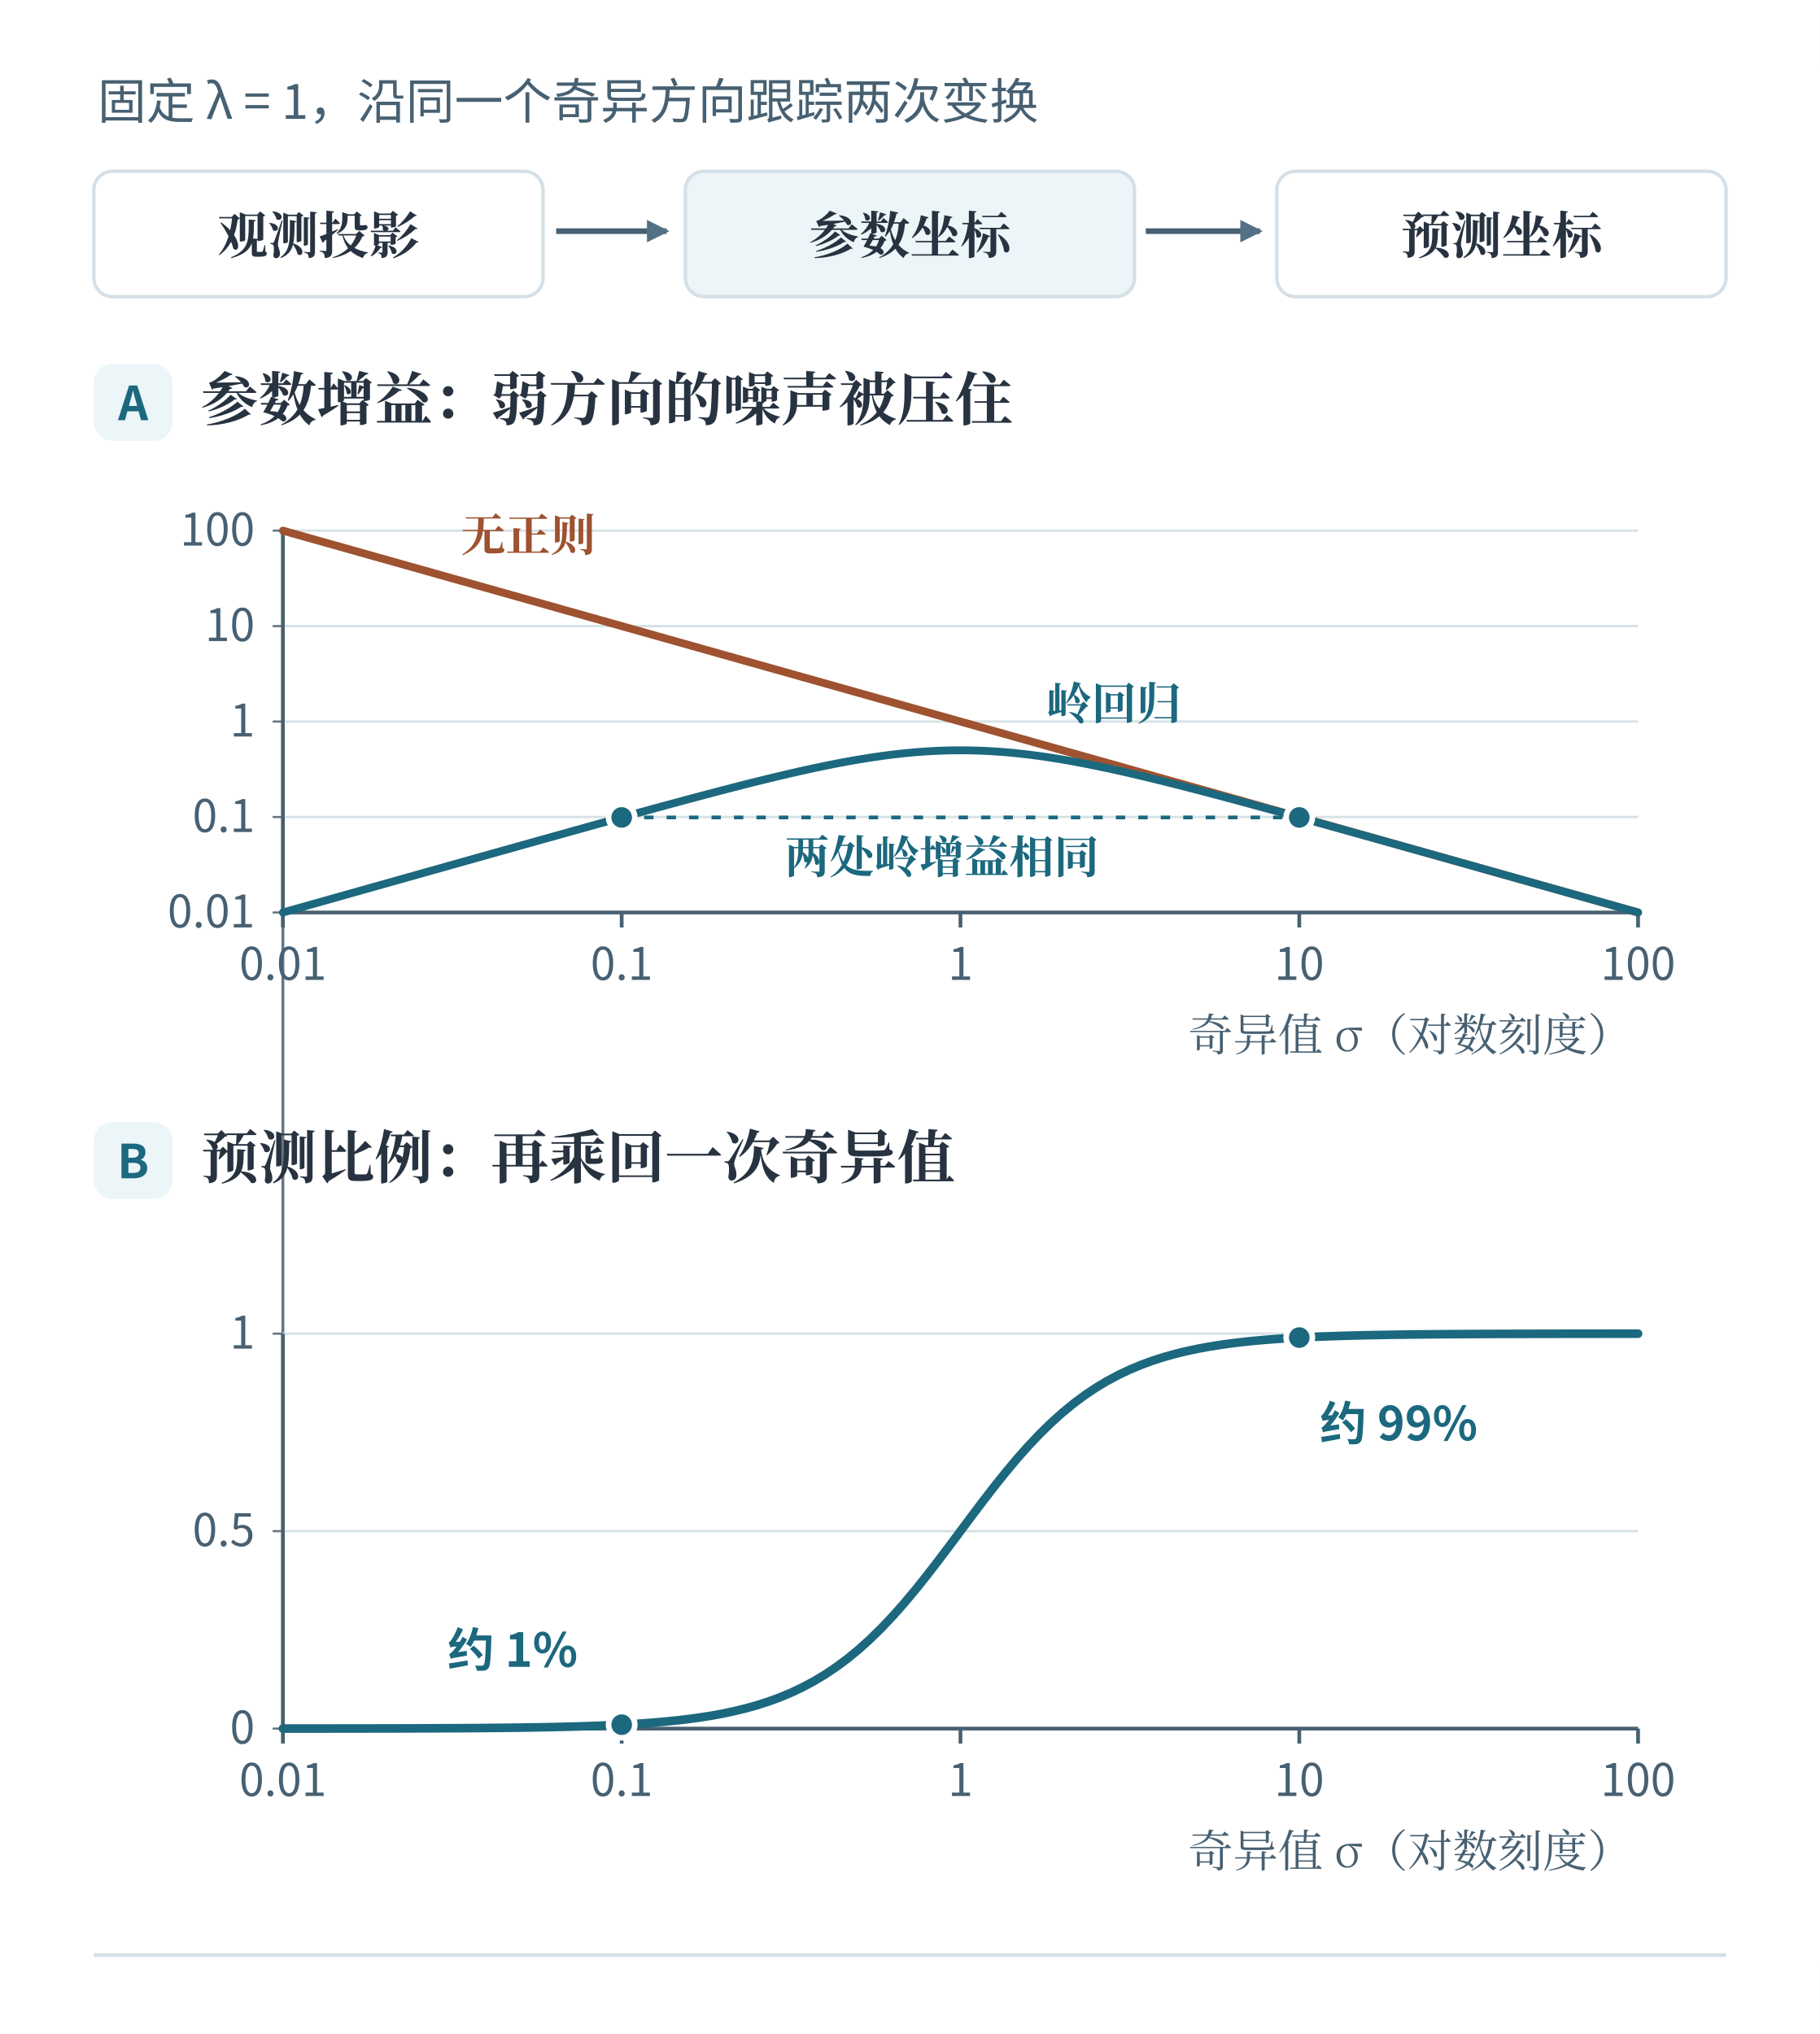
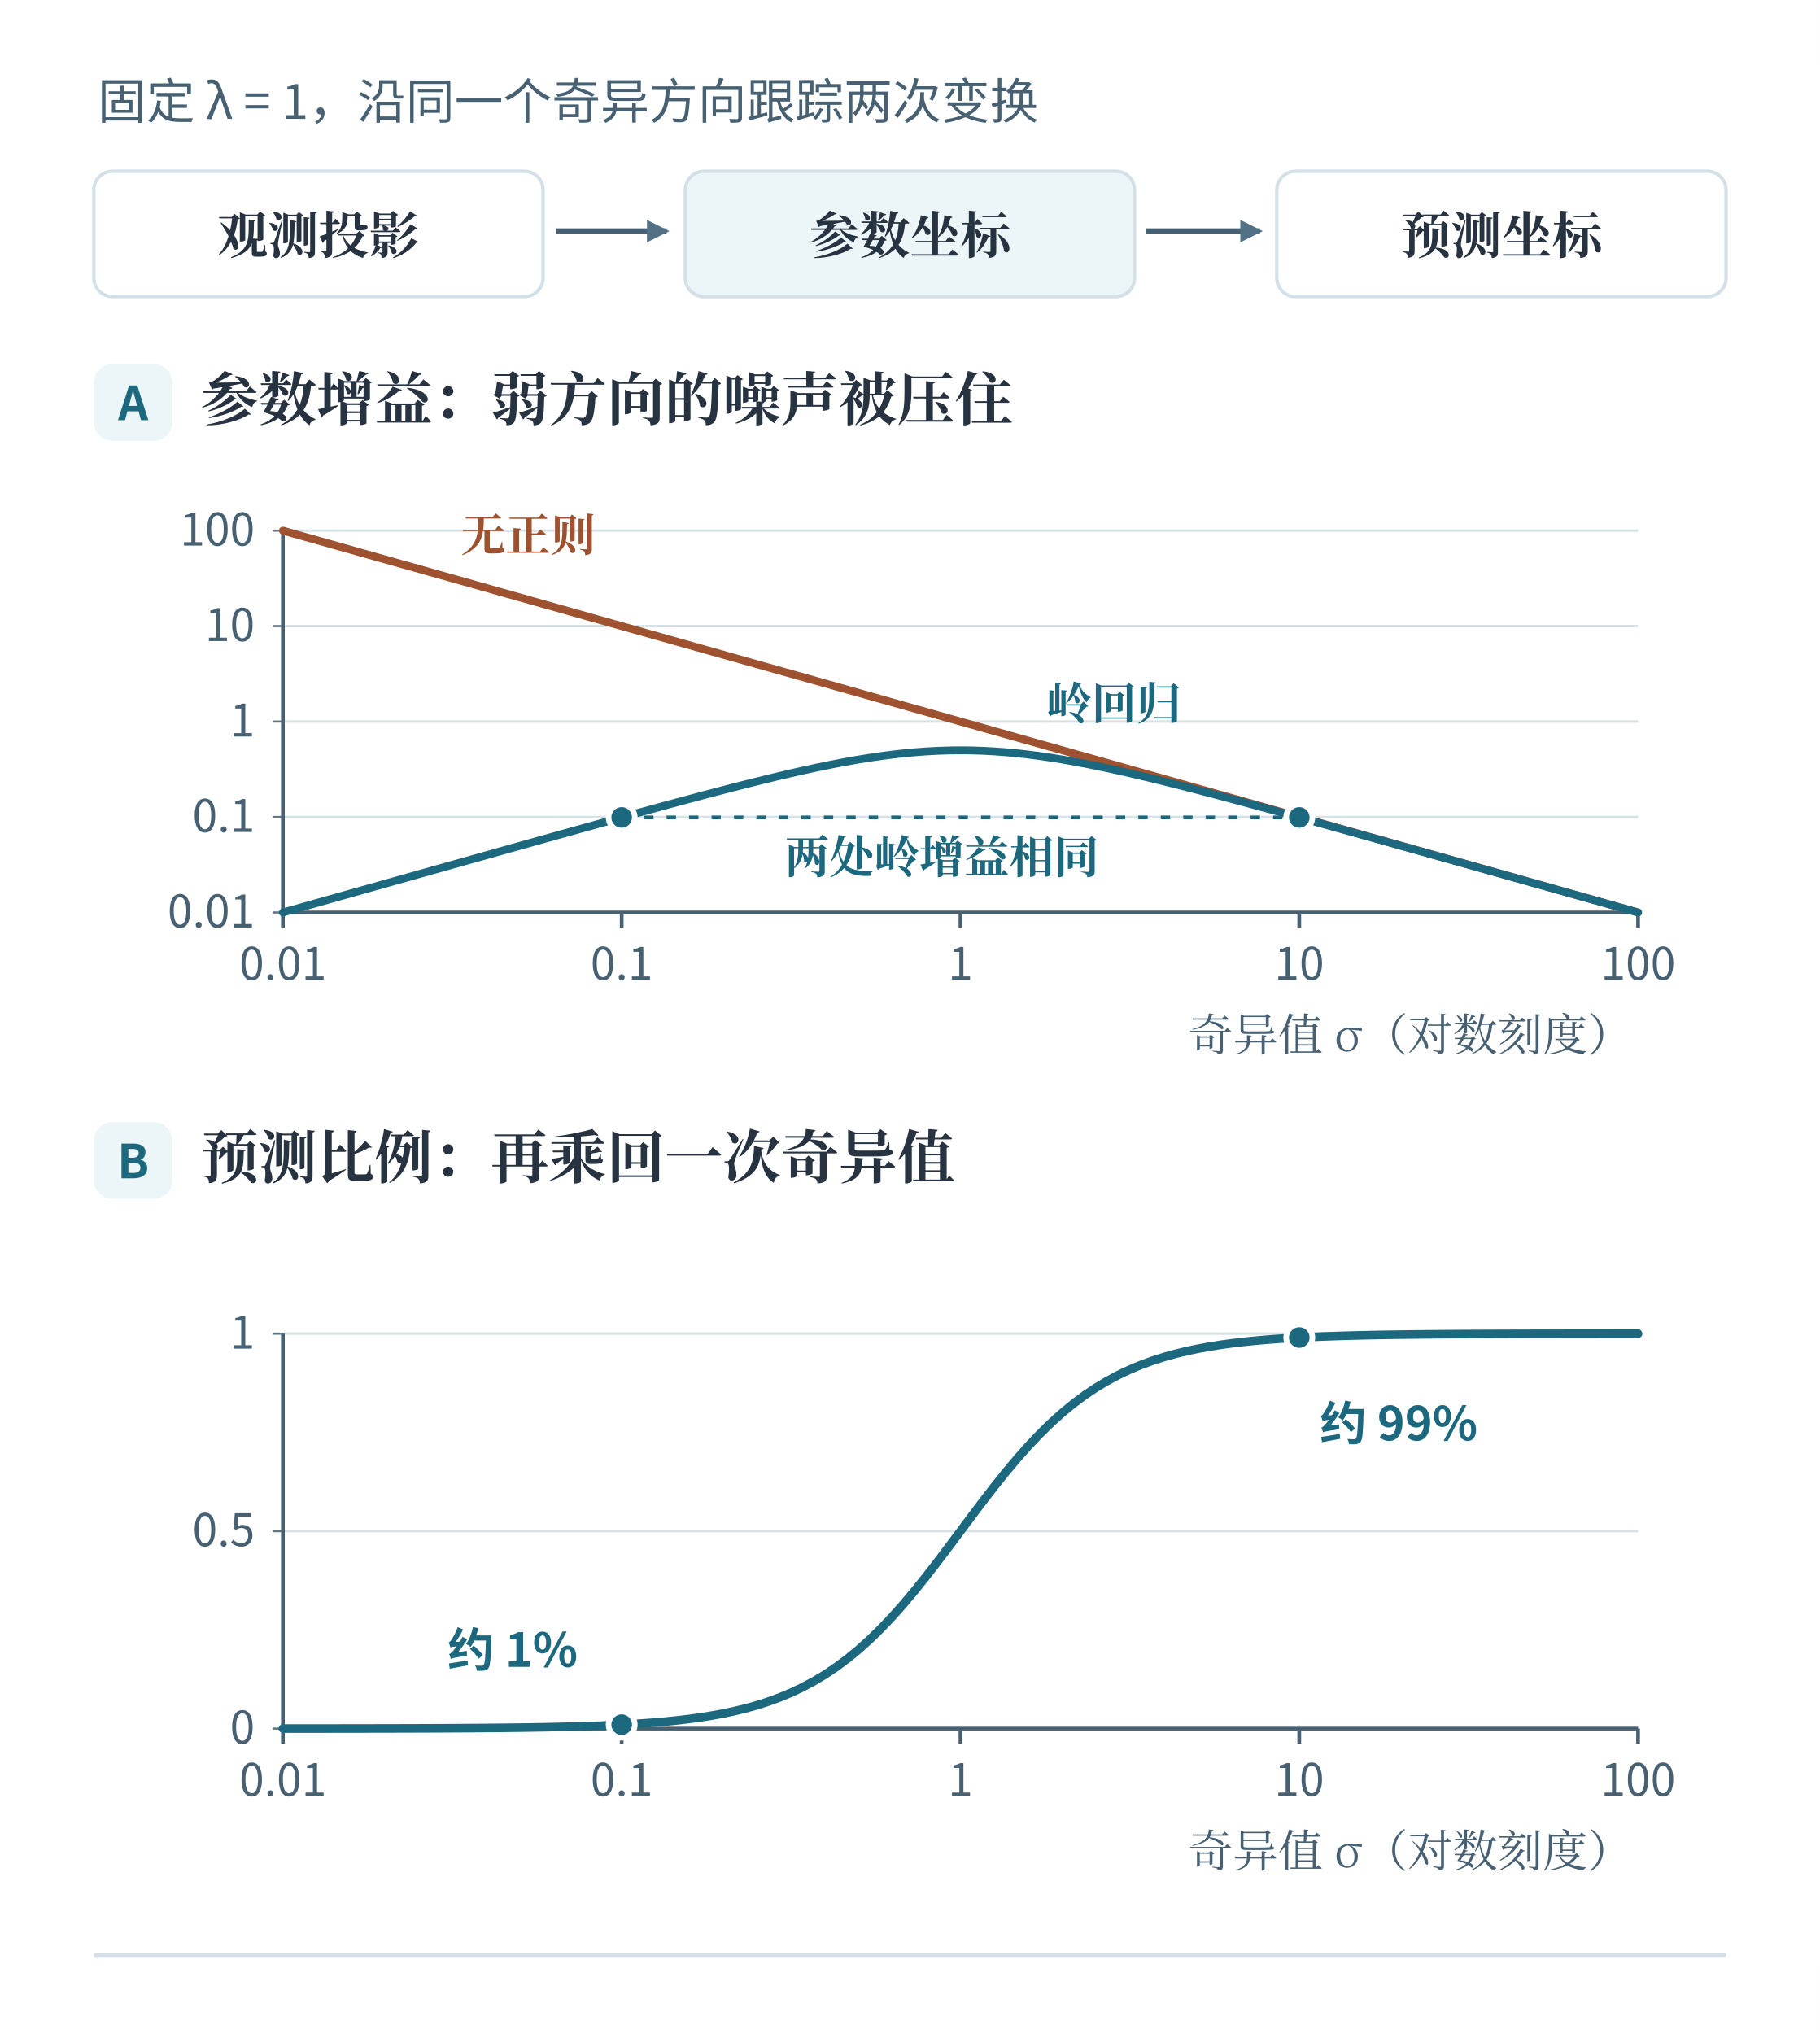
<svg xmlns="http://www.w3.org/2000/svg" xmlns:xlink="http://www.w3.org/1999/xlink" role="img" aria-labelledby="plate-caption" aria-describedby="plate-alt" viewBox="0 0 1360 1520" width="1360" height="1520">
  <defs>
    <clipPath id="plate-view-0">
      <rect x="-18.24" y="78.548" width="996.48" height="1014.069" />
    </clipPath>
    <g id="plate-scene">
      <defs>
        <marker id="arrow" viewBox="0 0 8 8" refX="7" refY="4" markerWidth="4" markerHeight="4" orient="auto-start-reverse">
          <path d="M0 0L8 4L0 8Z" fill="#537184" />
        </marker>
      </defs>
      <rect id="edition-paper" x="-18.24" y="51.4" width="996.48" height="1094.84" fill="#ffffff" />
      <svg id="scientific-layout" x="0" y="69.64" width="960" height="1058.36" viewBox="0 69.64 960 1058.36" overflow="hidden">
        <g font-family="Microsoft YaHei, Noto Sans CJK SC, Arial, sans-serif">
          <rect x="0" y="0" width="960" height="1128" rx="0" fill="#ffffff" stroke="none" stroke-width="1.8" />
          <text x="46" y="106" font-size="26" fill="#476072" font-weight="400" text-anchor="start">固定 λ = 1，沿同一个奇异方向跟踪两次变换</text>
          <rect x="44" y="134" width="240" height="67" rx="10" fill="#ffffff" stroke="#d4e0e7" stroke-width="1.8" />
          <text x="164" y="178" font-size="27" fill="#283341" font-weight="650" text-anchor="middle" font-family="SimSun, Noto Serif CJK SC, Songti SC, Microsoft YaHei, serif">观测投影</text>
          <rect x="360" y="134" width="240" height="67" rx="10" fill="#ecf5f7" stroke="#d4e0e7" stroke-width="1.8" />
          <text x="480" y="178" font-size="27" fill="#283341" font-weight="650" text-anchor="middle" font-family="SimSun, Noto Serif CJK SC, Songti SC, Microsoft YaHei, serif">参数坐标</text>
          <rect x="676" y="134" width="240" height="67" rx="10" fill="#ffffff" stroke="#d4e0e7" stroke-width="1.8" />
          <text x="796" y="178" font-size="27" fill="#283341" font-weight="650" text-anchor="middle" font-family="SimSun, Noto Serif CJK SC, Songti SC, Microsoft YaHei, serif">预测坐标</text>
          <line x1="291" y1="166" x2="350" y2="166" stroke="#476072" stroke-width="3" marker-end="url(#arrow)" />
          <line x1="606" y1="166" x2="667" y2="166" stroke="#476072" stroke-width="3" marker-end="url(#arrow)" />
          <rect x="44" y="237" width="42" height="41" rx="10" fill="#ecf5f7" stroke="none" stroke-width="1.8" />
          <text x="65" y="267" font-size="25" fill="#1c687e" font-weight="700" text-anchor="middle">A</text>
          <text x="101" y="267" font-size="31" fill="#283341" font-weight="700" text-anchor="start" font-family="SimSun, Noto Serif CJK SC, Songti SC, Microsoft YaHei, serif">参数增益：弱方向的噪声被压住</text>
-           <line x1="145" y1="966" x2="145" y2="326" stroke="#657682" stroke-width="1.55" stroke-linecap="round" />
          <line x1="140" y1="530" x2="145" y2="530" stroke="#657682" stroke-width="1.15" stroke-linecap="round" />
          <line x1="140" y1="479" x2="145" y2="479" stroke="#657682" stroke-width="1.15" stroke-linecap="round" />
          <line x1="140" y1="428" x2="145" y2="428" stroke="#657682" stroke-width="1.15" stroke-linecap="round" />
          <line x1="140" y1="377" x2="145" y2="377" stroke="#657682" stroke-width="1.15" stroke-linecap="round" />
          <line x1="140" y1="326" x2="145" y2="326" stroke="#657682" stroke-width="1.15" stroke-linecap="round" />
          <line x1="140" y1="966" x2="145" y2="966" stroke="#657682" stroke-width="1.15" stroke-linecap="round" />
          <line x1="140" y1="860.5" x2="145" y2="860.5" stroke="#657682" stroke-width="1.15" stroke-linecap="round" />
          <line x1="140" y1="755" x2="145" y2="755" stroke="#657682" stroke-width="1.15" stroke-linecap="round" />
          <line x1="145.0" y1="530.0" x2="869.0" y2="530.0" stroke="#d6e2e6" stroke-width="1.3" />
          <text x="130.0" y="538.0" font-size="24" fill="#476072" font-weight="400" text-anchor="end">0.01</text>
          <line x1="145.0" y1="479.0" x2="869.0" y2="479.0" stroke="#d6e2e6" stroke-width="1.3" />
          <text x="130.0" y="487.0" font-size="24" fill="#476072" font-weight="400" text-anchor="end">0.1</text>
          <line x1="145.0" y1="428.0" x2="869.0" y2="428.0" stroke="#d6e2e6" stroke-width="1.3" />
          <text x="130.0" y="436.0" font-size="24" fill="#476072" font-weight="400" text-anchor="end">1</text>
          <line x1="145.0" y1="377.0" x2="869.0" y2="377.0" stroke="#d6e2e6" stroke-width="1.3" />
          <text x="130.0" y="385.0" font-size="24" fill="#476072" font-weight="400" text-anchor="end">10</text>
          <line x1="145.0" y1="326.0" x2="869.0" y2="326.0" stroke="#d6e2e6" stroke-width="1.3" />
          <text x="130.0" y="334.0" font-size="24" fill="#476072" font-weight="400" text-anchor="end">100</text>
          <line x1="145.0" y1="530.0" x2="869.0" y2="530.0" stroke="#476072" stroke-width="2" />
          <line x1="145.0" y1="530.0" x2="145.0" y2="326.0" stroke="#476072" stroke-width="2" />
          <line x1="145.0" y1="530.0" x2="145.0" y2="538.0" stroke="#476072" stroke-width="2" />
          <text x="145.0" y="566.0" font-size="24" fill="#476072" font-weight="400" text-anchor="middle">0.01</text>
          <line x1="326.0" y1="530.0" x2="326.0" y2="538.0" stroke="#476072" stroke-width="2" />
          <text x="326.0" y="566.0" font-size="24" fill="#476072" font-weight="400" text-anchor="middle">0.1</text>
          <line x1="507.0" y1="530.0" x2="507.0" y2="538.0" stroke="#476072" stroke-width="2" />
          <text x="507.0" y="566.0" font-size="24" fill="#476072" font-weight="400" text-anchor="middle">1</text>
          <line x1="688.0" y1="530.0" x2="688.0" y2="538.0" stroke="#476072" stroke-width="2" />
          <text x="688.0" y="566.0" font-size="24" fill="#476072" font-weight="400" text-anchor="middle">10</text>
          <line x1="869.0" y1="530.0" x2="869.0" y2="538.0" stroke="#476072" stroke-width="2" />
          <text x="869.0" y="566.0" font-size="24" fill="#476072" font-weight="400" text-anchor="middle">100</text>
          <path d="M145.000 326.000 L151.033 327.700 L157.067 329.400 L163.100 331.100 L169.133 332.800 L175.167 334.500 L181.200 336.200 L187.233 337.900 L193.267 339.600 L199.300 341.300 L205.333 343.000 L211.367 344.700 L217.400 346.400 L223.433 348.100 L229.467 349.800 L235.500 351.500 L241.533 353.200 L247.567 354.900 L253.600 356.600 L259.633 358.300 L265.667 360.000 L271.700 361.700 L277.733 363.400 L283.767 365.100 L289.800 366.800 L295.833 368.500 L301.867 370.200 L307.900 371.900 L313.933 373.600 L319.967 375.300 L326.000 377.000 L332.033 378.700 L338.067 380.400 L344.100 382.100 L350.133 383.800 L356.167 385.500 L362.200 387.200 L368.233 388.900 L374.267 390.600 L380.300 392.300 L386.333 394.000 L392.367 395.700 L398.400 397.400 L404.433 399.100 L410.467 400.800 L416.500 402.500 L422.533 404.200 L428.567 405.900 L434.600 407.600 L440.633 409.300 L446.667 411.000 L452.700 412.700 L458.733 414.400 L464.767 416.100 L470.800 417.800 L476.833 419.500 L482.867 421.200 L488.900 422.900 L494.933 424.600 L500.967 426.300 L507.000 428.000 L513.033 429.700 L519.067 431.400 L525.100 433.100 L531.133 434.800 L537.167 436.500 L543.200 438.200 L549.233 439.900 L555.267 441.600 L561.300 443.300 L567.333 445.000 L573.367 446.700 L579.400 448.400 L585.433 450.100 L591.467 451.800 L597.500 453.500 L603.533 455.200 L609.567 456.900 L615.600 458.600 L621.633 460.300 L627.667 462.000 L633.700 463.700 L639.733 465.400 L645.767 467.100 L651.800 468.800 L657.833 470.500 L663.867 472.200 L669.900 473.900 L675.933 475.600 L681.967 477.300 L688.000 479.000 L694.033 480.700 L700.067 482.400 L706.100 484.100 L712.133 485.800 L718.167 487.500 L724.200 489.200 L730.233 490.900 L736.267 492.600 L742.300 494.300 L748.333 496.000 L754.367 497.700 L760.400 499.400 L766.433 501.100 L772.467 502.800 L778.500 504.500 L784.533 506.200 L790.567 507.900 L796.600 509.600 L802.633 511.300 L808.667 513.000 L814.700 514.700 L820.733 516.400 L826.767 518.100 L832.800 519.800 L838.833 521.500 L844.867 523.200 L850.900 524.900 L856.933 526.600 L862.967 528.300 L869.000 530.000" fill="none" stroke="#9e5230" stroke-width="4.2" stroke-linecap="round" stroke-linejoin="round" />
          <path d="M145.000 530.002 L151.033 528.303 L157.067 526.603 L163.100 524.904 L169.133 523.204 L175.167 521.505 L181.200 519.806 L187.233 518.106 L193.267 516.408 L199.300 514.709 L205.333 513.010 L211.367 511.312 L217.400 509.614 L223.433 507.916 L229.467 506.219 L235.500 504.522 L241.533 502.826 L247.567 501.130 L253.600 499.435 L259.633 497.741 L265.667 496.048 L271.700 494.356 L277.733 492.665 L283.767 490.976 L289.800 489.288 L295.833 487.603 L301.867 485.920 L307.900 484.239 L313.933 482.562 L319.967 480.889 L326.000 479.220 L332.033 477.557 L338.067 475.899 L344.100 474.248 L350.133 472.606 L356.167 470.972 L362.200 469.349 L368.233 467.739 L374.267 466.144 L380.300 464.565 L386.333 463.005 L392.367 461.467 L398.400 459.955 L404.433 458.472 L410.467 457.023 L416.500 455.611 L422.533 454.243 L428.567 452.923 L434.600 451.658 L440.633 450.456 L446.667 449.321 L452.700 448.263 L458.733 447.289 L464.767 446.406 L470.800 445.623 L476.833 444.945 L482.867 444.380 L488.900 443.935 L494.933 443.612 L500.967 443.418 L507.000 443.353 L513.033 443.418 L519.067 443.612 L525.100 443.935 L531.133 444.380 L537.167 444.945 L543.200 445.623 L549.233 446.406 L555.267 447.289 L561.300 448.263 L567.333 449.321 L573.367 450.456 L579.400 451.658 L585.433 452.923 L591.467 454.243 L597.500 455.611 L603.533 457.023 L609.567 458.472 L615.600 459.955 L621.633 461.467 L627.667 463.005 L633.700 464.565 L639.733 466.144 L645.767 467.739 L651.800 469.349 L657.833 470.972 L663.867 472.606 L669.900 474.248 L675.933 475.899 L681.967 477.557 L688.000 479.220 L694.033 480.889 L700.067 482.562 L706.100 484.239 L712.133 485.920 L718.167 487.603 L724.200 489.288 L730.233 490.976 L736.267 492.665 L742.300 494.356 L748.333 496.048 L754.367 497.741 L760.400 499.435 L766.433 501.130 L772.467 502.826 L778.500 504.522 L784.533 506.219 L790.567 507.916 L796.600 509.614 L802.633 511.312 L808.667 513.010 L814.700 514.709 L820.733 516.408 L826.767 518.106 L832.800 519.806 L838.833 521.505 L844.867 523.204 L850.900 524.904 L856.933 526.603 L862.967 528.303 L869.000 530.002" fill="none" stroke="#1c687e" stroke-width="4.2" stroke-linecap="round" stroke-linejoin="round" />
          <circle cx="326.0" cy="479.22" r="7" fill="#1c687e" stroke="#ffffff" stroke-width="3" />
          <circle cx="688.0" cy="479.22" r="7" fill="#1c687e" stroke="#ffffff" stroke-width="3" />
          <line x1="326.0" y1="479.22" x2="688.0" y2="479.22" stroke="#1c687e" stroke-width="2" stroke-dasharray="5 7" />
          <text x="497" y="509" font-size="24" fill="#1c687e" font-weight="700" text-anchor="middle" font-family="SimSun, Noto Serif CJK SC, Songti SC, Microsoft YaHei, serif">两处岭增益相同</text>
          <text x="240" y="337" font-size="24" fill="#9e5230" font-weight="700" text-anchor="start" font-family="SimSun, Noto Serif CJK SC, Songti SC, Microsoft YaHei, serif">无正则</text>
          <text x="553" y="427" font-size="24" fill="#1c687e" font-weight="700" text-anchor="start" font-family="SimSun, Noto Serif CJK SC, Songti SC, Microsoft YaHei, serif">岭回归</text>
          <text x="866" y="604" font-size="24" fill="#476072" font-weight="400" text-anchor="end" font-family="SimSun, Noto Serif CJK SC, STSong, Microsoft YaHei, serif">奇异值 σ（对数刻度）</text>
          <rect x="44" y="642" width="42" height="41" rx="10" fill="#ecf5f7" stroke="none" stroke-width="1.8" />
          <text x="65" y="672" font-size="25" fill="#1c687e" font-weight="700" text-anchor="middle">B</text>
          <text x="101" y="672" font-size="31" fill="#283341" font-weight="700" text-anchor="start" font-family="SimSun, Noto Serif CJK SC, Songti SC, Microsoft YaHei, serif">预测比例：再乘回一次奇异值</text>
          <line x1="145.0" y1="966" x2="869.0" y2="966" stroke="#d6e2e6" stroke-width="1.3" />
          <text x="130.0" y="974" font-size="24" fill="#476072" font-weight="400" text-anchor="end">0</text>
          <line x1="145.0" y1="860.5" x2="869.0" y2="860.5" stroke="#d6e2e6" stroke-width="1.3" />
          <text x="130.0" y="868.5" font-size="24" fill="#476072" font-weight="400" text-anchor="end">0.5</text>
          <line x1="145.0" y1="755" x2="869.0" y2="755" stroke="#d6e2e6" stroke-width="1.3" />
          <text x="130.0" y="763" font-size="24" fill="#476072" font-weight="400" text-anchor="end">1</text>
          <line x1="145.0" y1="966" x2="869.0" y2="966" stroke="#476072" stroke-width="2" />
          <line x1="145.0" y1="966" x2="145.0" y2="755" stroke="#476072" stroke-width="2" />
          <line x1="145.0" y1="966" x2="145.0" y2="974" stroke="#476072" stroke-width="2" />
          <text x="145.0" y="1002" font-size="24" fill="#476072" font-weight="400" text-anchor="middle">0.01</text>
          <line x1="326.0" y1="966" x2="326.0" y2="974" stroke="#476072" stroke-width="2" />
          <text x="326.0" y="1002" font-size="24" fill="#476072" font-weight="400" text-anchor="middle">0.1</text>
          <line x1="507.0" y1="966" x2="507.0" y2="974" stroke="#476072" stroke-width="2" />
          <text x="507.0" y="1002" font-size="24" fill="#476072" font-weight="400" text-anchor="middle">1</text>
          <line x1="688.0" y1="966" x2="688.0" y2="974" stroke="#476072" stroke-width="2" />
          <text x="688.0" y="1002" font-size="24" fill="#476072" font-weight="400" text-anchor="middle">10</text>
          <line x1="869.0" y1="966" x2="869.0" y2="974" stroke="#476072" stroke-width="2" />
          <text x="869.0" y="1002" font-size="24" fill="#476072" font-weight="400" text-anchor="middle">100</text>
          <path d="M145.000 965.979 L151.033 965.975 L157.067 965.971 L163.100 965.967 L169.133 965.961 L175.167 965.955 L181.200 965.947 L187.233 965.938 L193.267 965.928 L199.300 965.916 L205.333 965.902 L211.367 965.886 L217.400 965.867 L223.433 965.845 L229.467 965.819 L235.500 965.789 L241.533 965.754 L247.567 965.714 L253.600 965.666 L259.633 965.611 L265.667 965.546 L271.700 965.471 L277.733 965.384 L283.767 965.282 L289.800 965.163 L295.833 965.025 L301.867 964.864 L307.900 964.677 L313.933 964.459 L319.967 964.206 L326.000 963.911 L332.033 963.568 L338.067 963.170 L344.100 962.708 L350.133 962.172 L356.167 961.550 L362.200 960.830 L368.233 959.996 L374.267 959.033 L380.300 957.922 L386.333 956.641 L392.367 955.168 L398.400 953.477 L404.433 951.542 L410.467 949.332 L416.500 946.818 L422.533 943.968 L428.567 940.750 L434.600 937.134 L440.633 933.091 L446.667 928.599 L452.700 923.640 L458.733 918.203 L464.767 912.292 L470.800 905.918 L476.833 899.110 L482.867 891.909 L488.900 884.372 L494.933 876.569 L500.967 868.582 L507.000 860.500 L513.033 852.418 L519.067 844.431 L525.100 836.628 L531.133 829.091 L537.167 821.890 L543.200 815.082 L549.233 808.708 L555.267 802.797 L561.300 797.360 L567.333 792.401 L573.367 787.909 L579.400 783.866 L585.433 780.250 L591.467 777.032 L597.500 774.182 L603.533 771.668 L609.567 769.458 L615.600 767.523 L621.633 765.832 L627.667 764.359 L633.700 763.078 L639.733 761.967 L645.767 761.004 L651.800 760.170 L657.833 759.450 L663.867 758.828 L669.900 758.292 L675.933 757.830 L681.967 757.432 L688.000 757.089 L694.033 756.794 L700.067 756.541 L706.100 756.323 L712.133 756.136 L718.167 755.975 L724.200 755.837 L730.233 755.718 L736.267 755.616 L742.300 755.529 L748.333 755.454 L754.367 755.389 L760.400 755.334 L766.433 755.286 L772.467 755.246 L778.500 755.211 L784.533 755.181 L790.567 755.155 L796.600 755.133 L802.633 755.114 L808.667 755.098 L814.700 755.084 L820.733 755.072 L826.767 755.062 L832.800 755.053 L838.833 755.045 L844.867 755.039 L850.900 755.033 L856.933 755.029 L862.967 755.025 L869.000 755.021" fill="none" stroke="#1c687e" stroke-width="4.6" stroke-linecap="round" stroke-linejoin="round" />
          <circle cx="326.0" cy="963.911" r="7" fill="#1c687e" stroke="#ffffff" stroke-width="3" />
          <circle cx="688.0" cy="757.089" r="7" fill="#1c687e" stroke="#ffffff" stroke-width="3" />
          <text x="233" y="933" font-size="25" fill="#1c687e" font-weight="700" text-anchor="start">约 1%</text>
          <text x="699" y="812" font-size="25" fill="#1c687e" font-weight="700" text-anchor="start">约 99%</text>
          <text x="866" y="1040" font-size="24" fill="#476072" font-weight="400" text-anchor="end" font-family="SimSun, Noto Serif CJK SC, STSong, Microsoft YaHei, serif">奇异值 σ（对数刻度）</text>
          <line x1="44" y1="1087" x2="916" y2="1087" stroke="#d4e0e7" stroke-width="2" />
        </g>
      </svg>
    </g>
  </defs>
  <g id="paper-and-content">
    <rect x="0" y="0" width="1360" height="1520" fill="white" />
    <g transform="translate(8.574661 -59.46789) scale(1.398803)">
      <use href="#plate-scene" clip-path="url(#plate-view-0)" xlink:href="#plate-scene" />
    </g>
  </g>
</svg>
